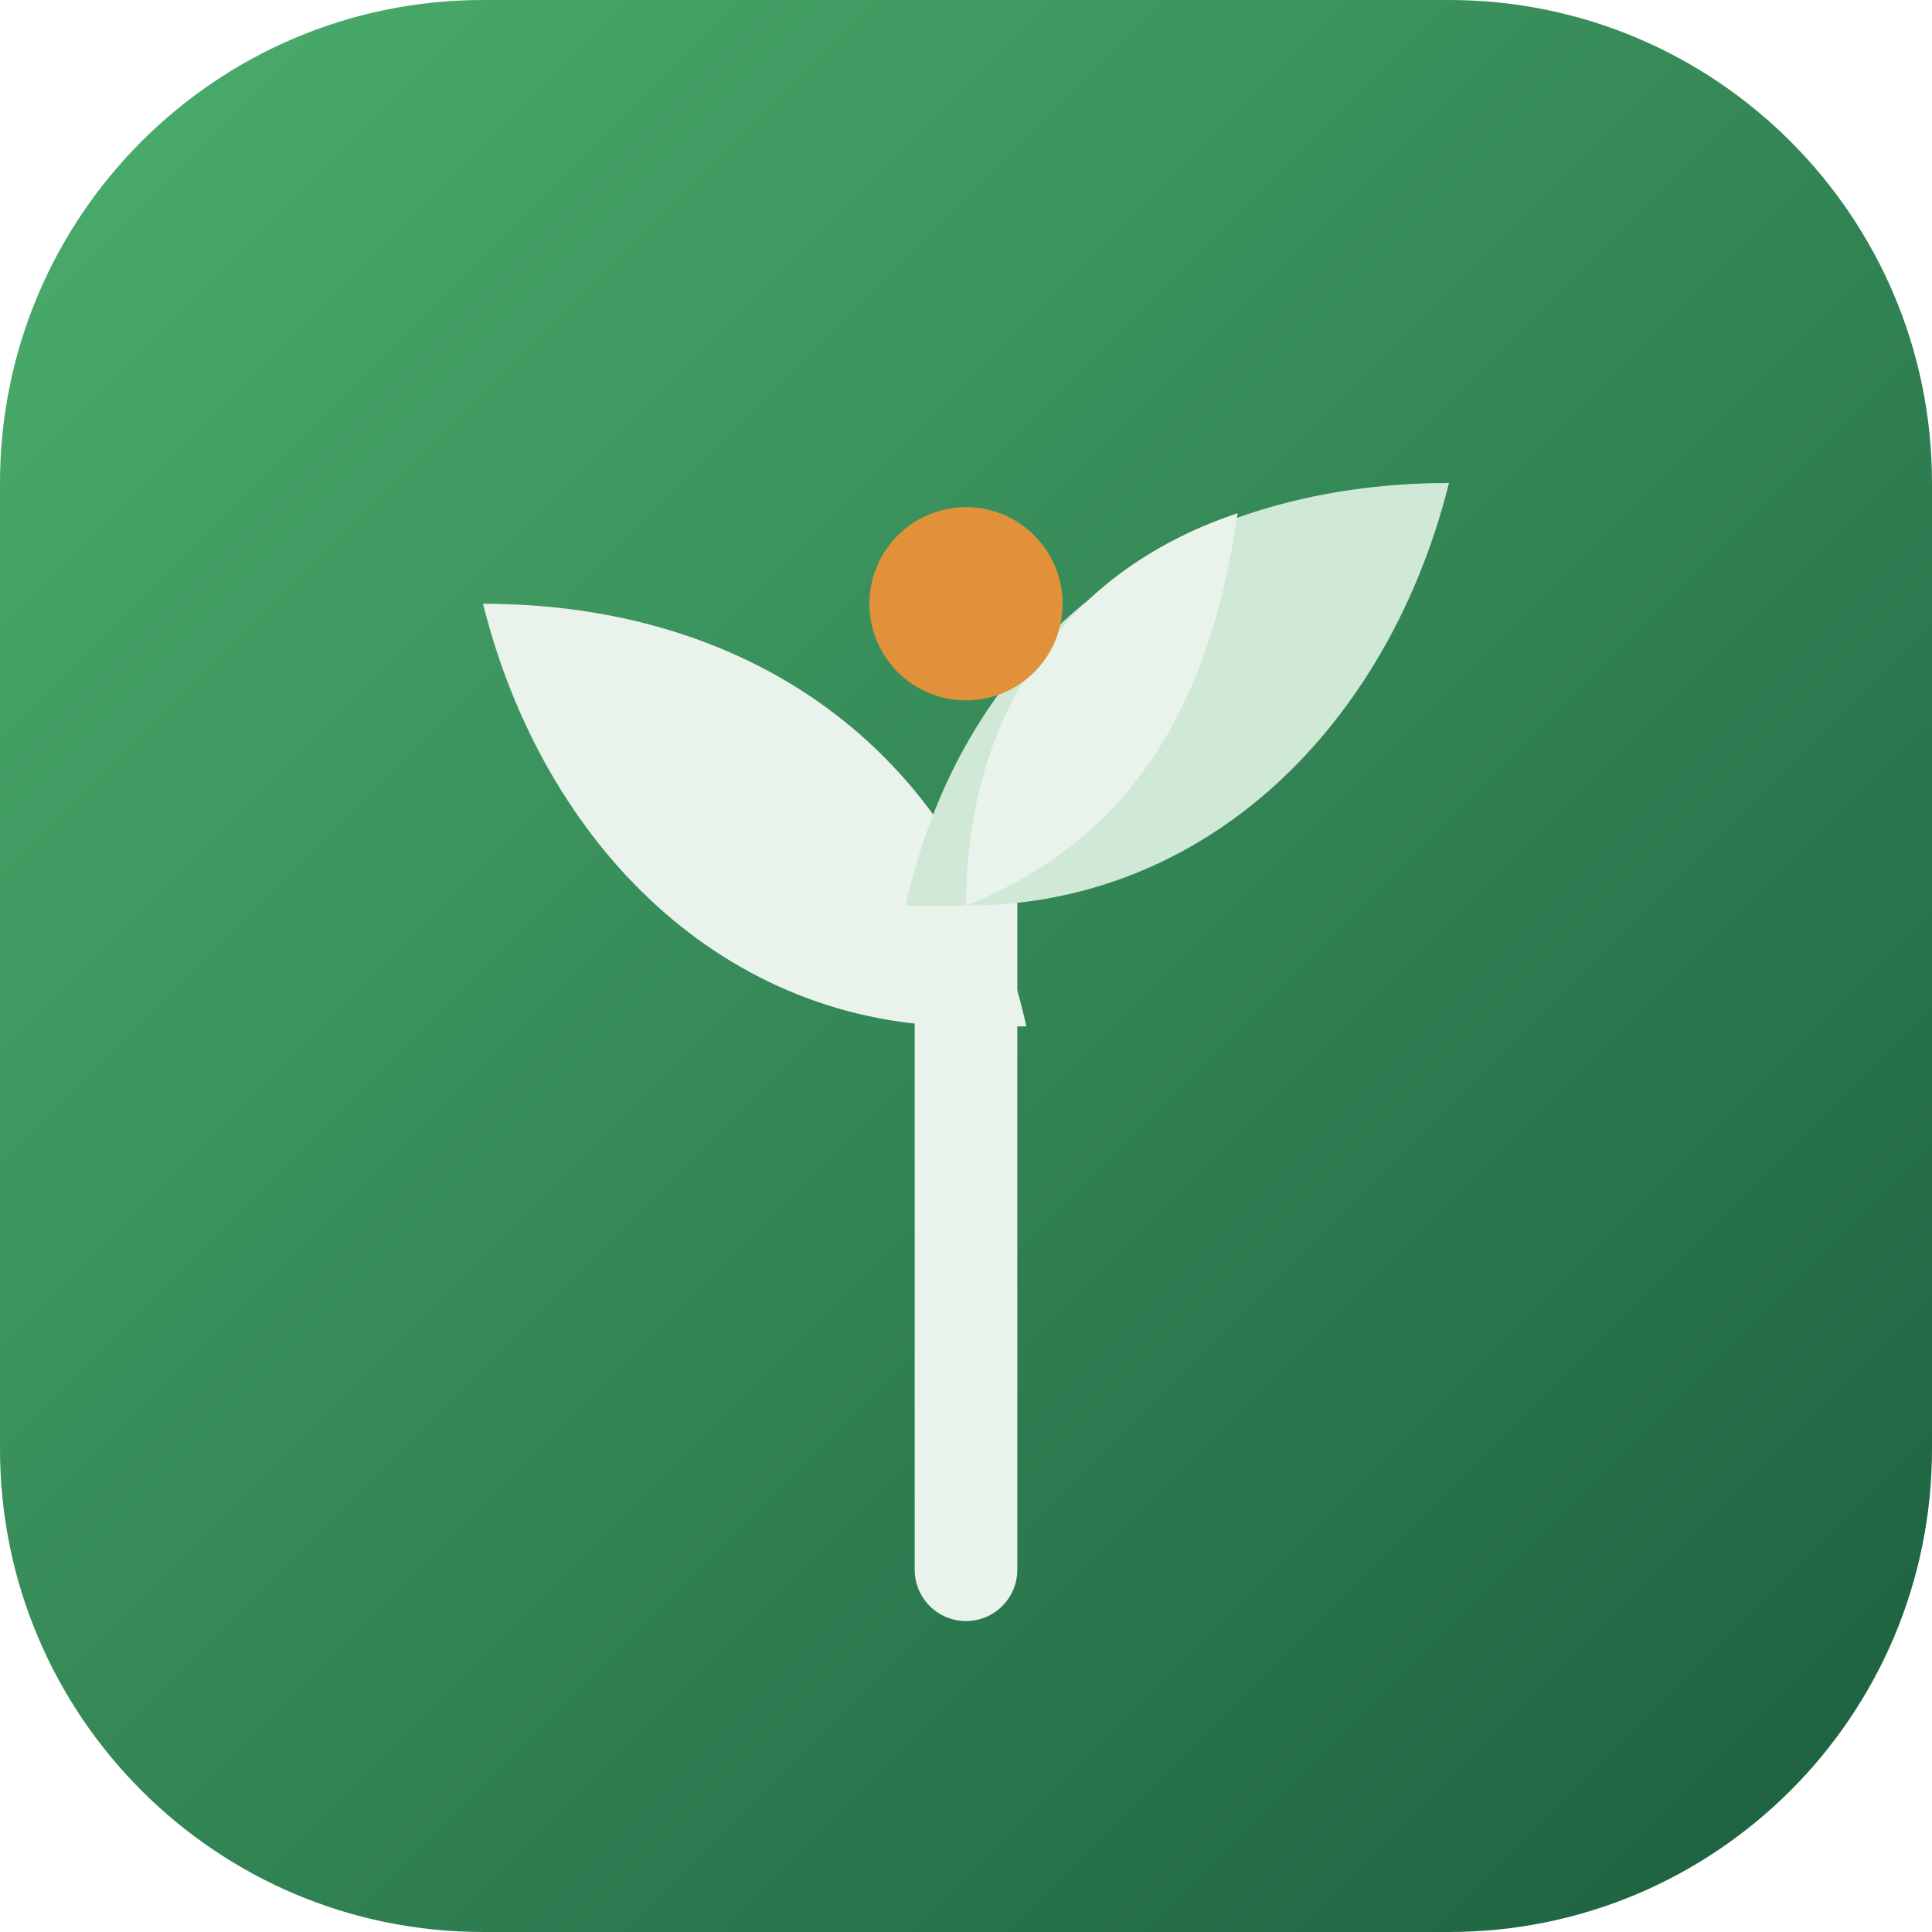
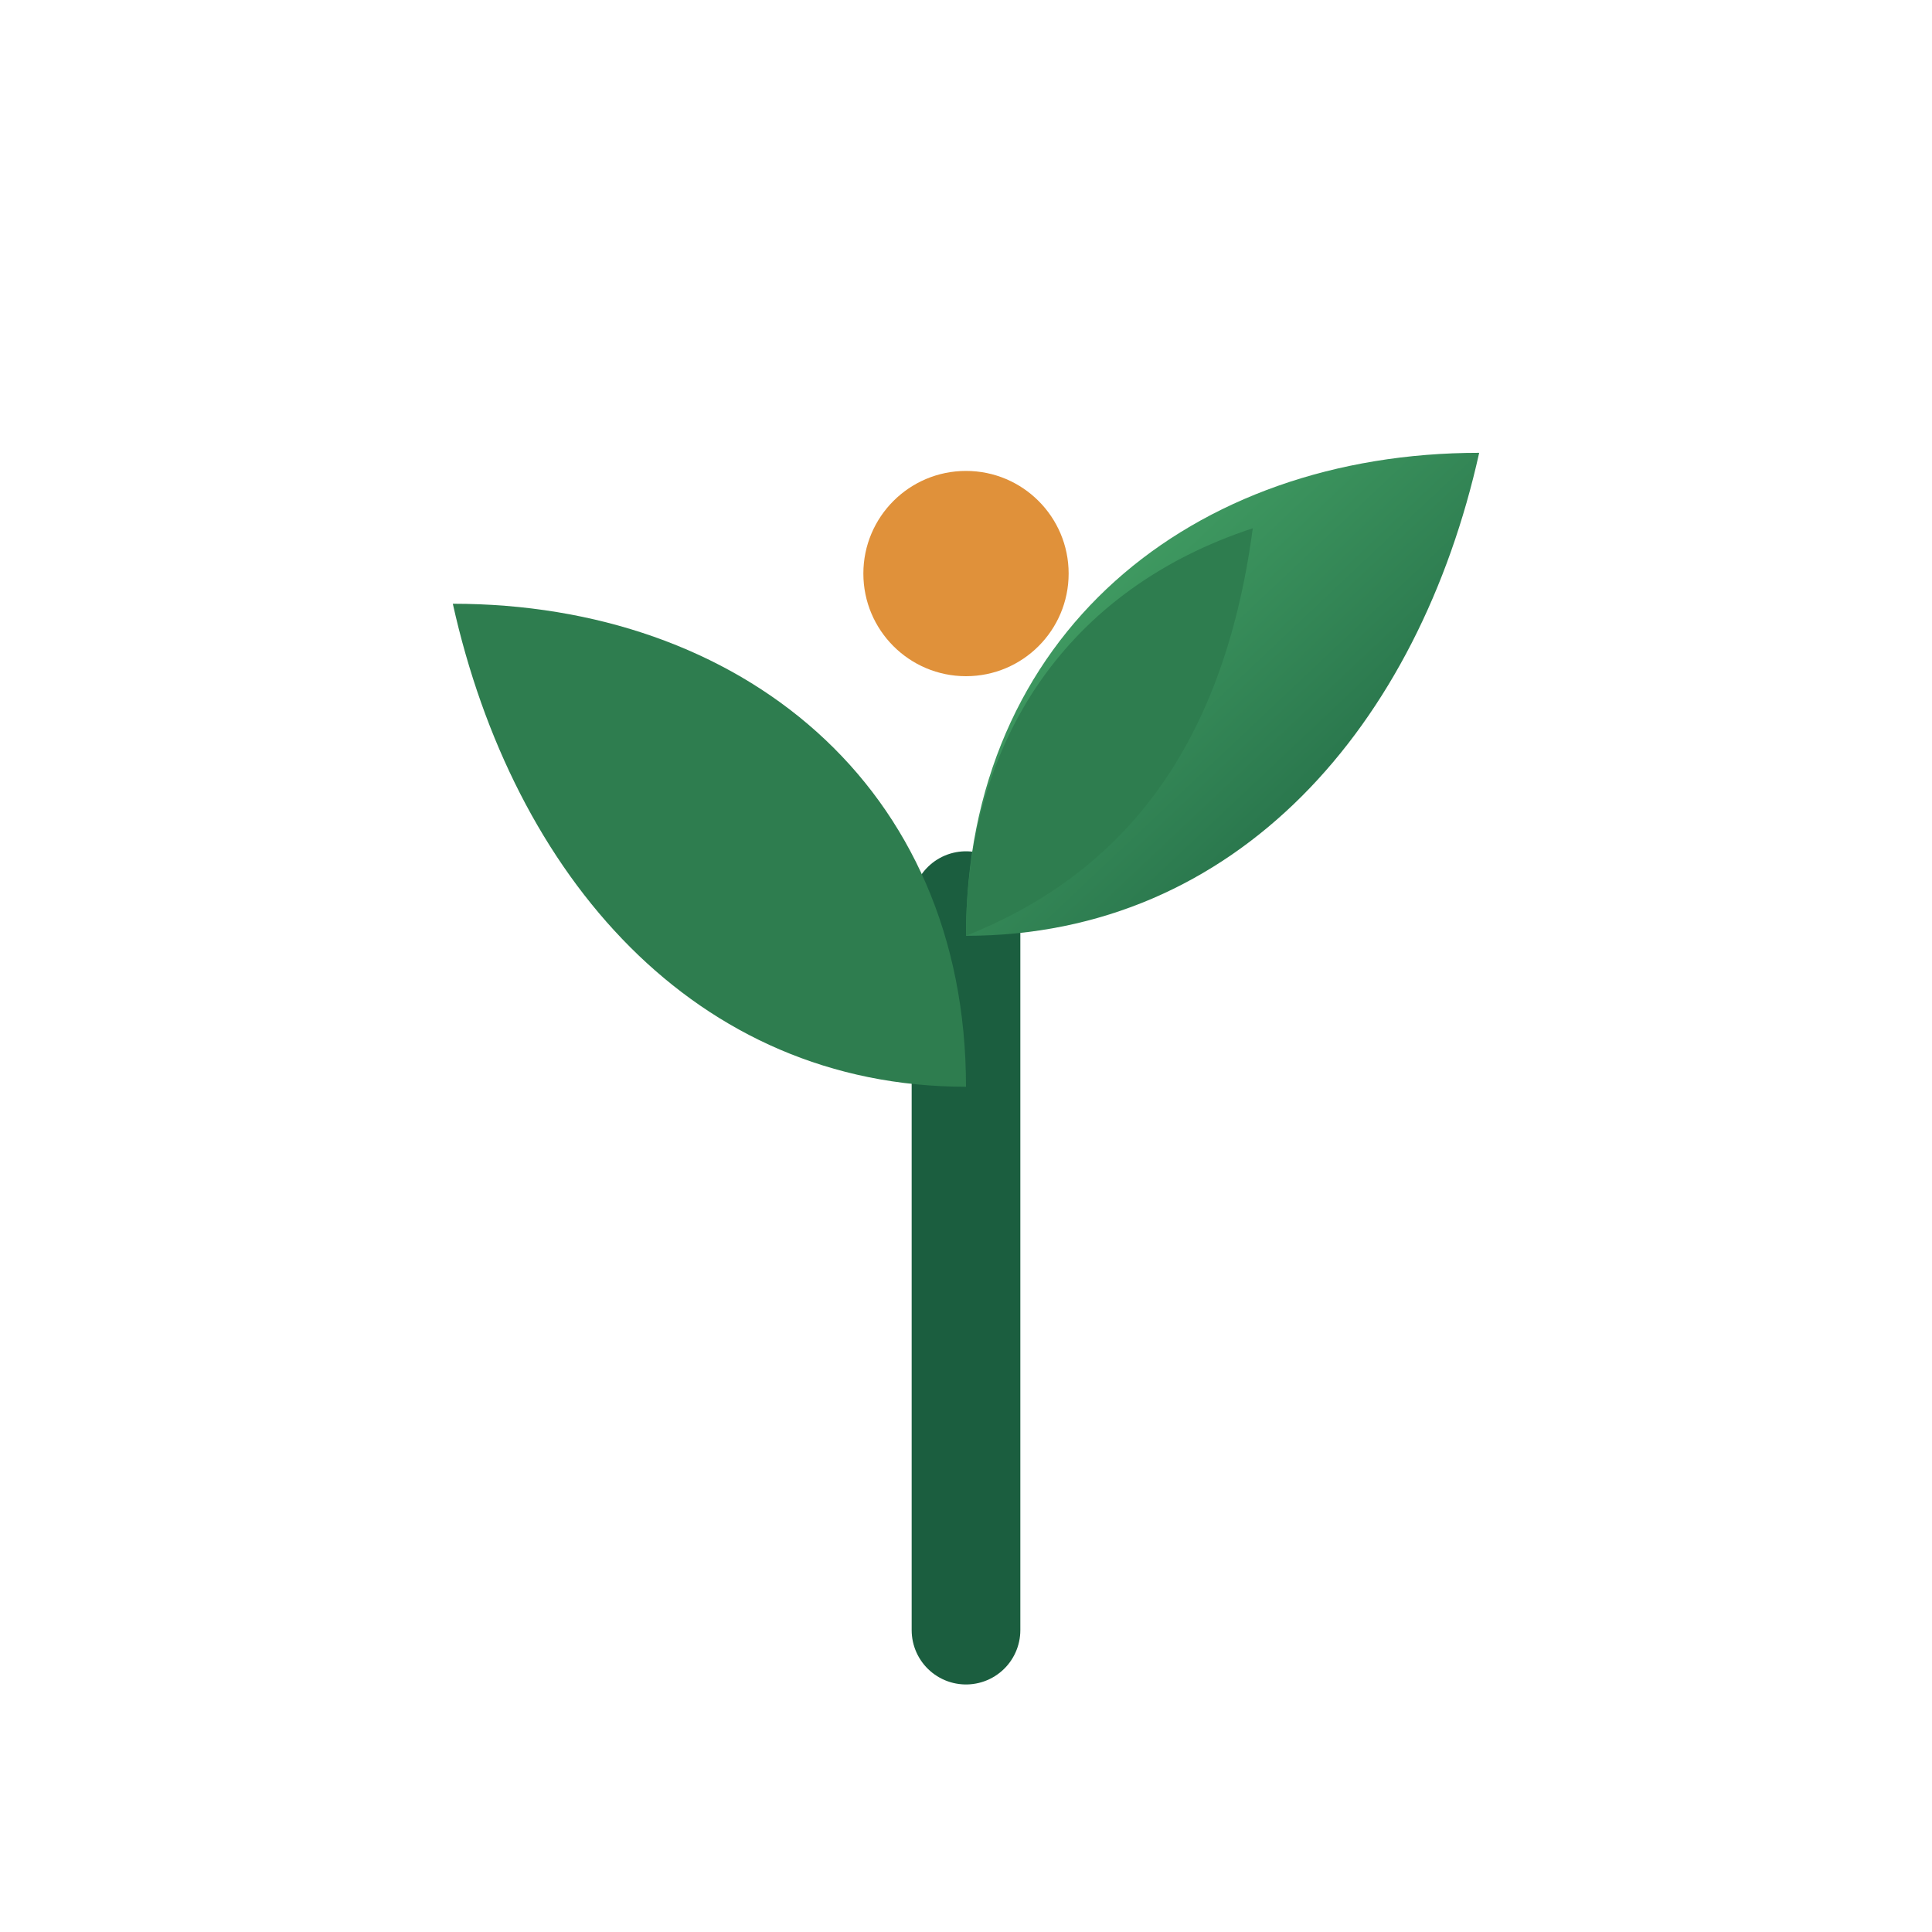
<svg xmlns="http://www.w3.org/2000/svg" viewBox="0 0 64 64" width="64" height="64" role="img" aria-label="Botanisht logo">
  <defs>
-     <linearGradient id="g" x1="0" y1="0" x2="1" y2="1">
+     <linearGradient id="leaf" x1="0" y1="0" x2="1" y2="1">
      <stop offset="0" stop-color="#4caf6d" />
      <stop offset="1" stop-color="#1b5e3f" />
    </linearGradient>
  </defs>
-   <rect width="64" height="64" rx="16" fill="url(#g)" />
-   <path d="M32 52V30" stroke="#eaf2ec" stroke-width="3.4" stroke-linecap="round" />
-   <path d="M32 34C24 34 18 28 16 20c9 0 16 5 18 14z" fill="#eaf2ec" />
-   <path d="M32 30C40 30 46 24 48 16c-9 0-16 5-18 14z" fill="#cfe9d6" />
-   <path d="M32 30c0-6 3-11 9-13-1 7-4 11-9 13z" fill="#eaf2ec" />
-   <circle cx="32" cy="20" r="3.2" fill="#e0913a" />
+   <path d="M32 54V30" stroke="#1b5e3f" stroke-width="3.6" stroke-linecap="round" />
+   <path d="M32 36C23 36 17 29 15 20c9.5 0 17 6 17 16z" fill="#2e7d4f" />
+   <path d="M32 31C41 31 47 24 49 15c-9.5 0-17 6-17 16z" fill="url(#leaf)" />
+   <path d="M32 31c0-6.5 3.4-11.5 9.5-13.5-1 7.5-4.5 11.5-9.5 13.5z" fill="#2e7d4f" />
+   <circle cx="32" cy="19" r="3.4" fill="#e0913a" />
</svg>
